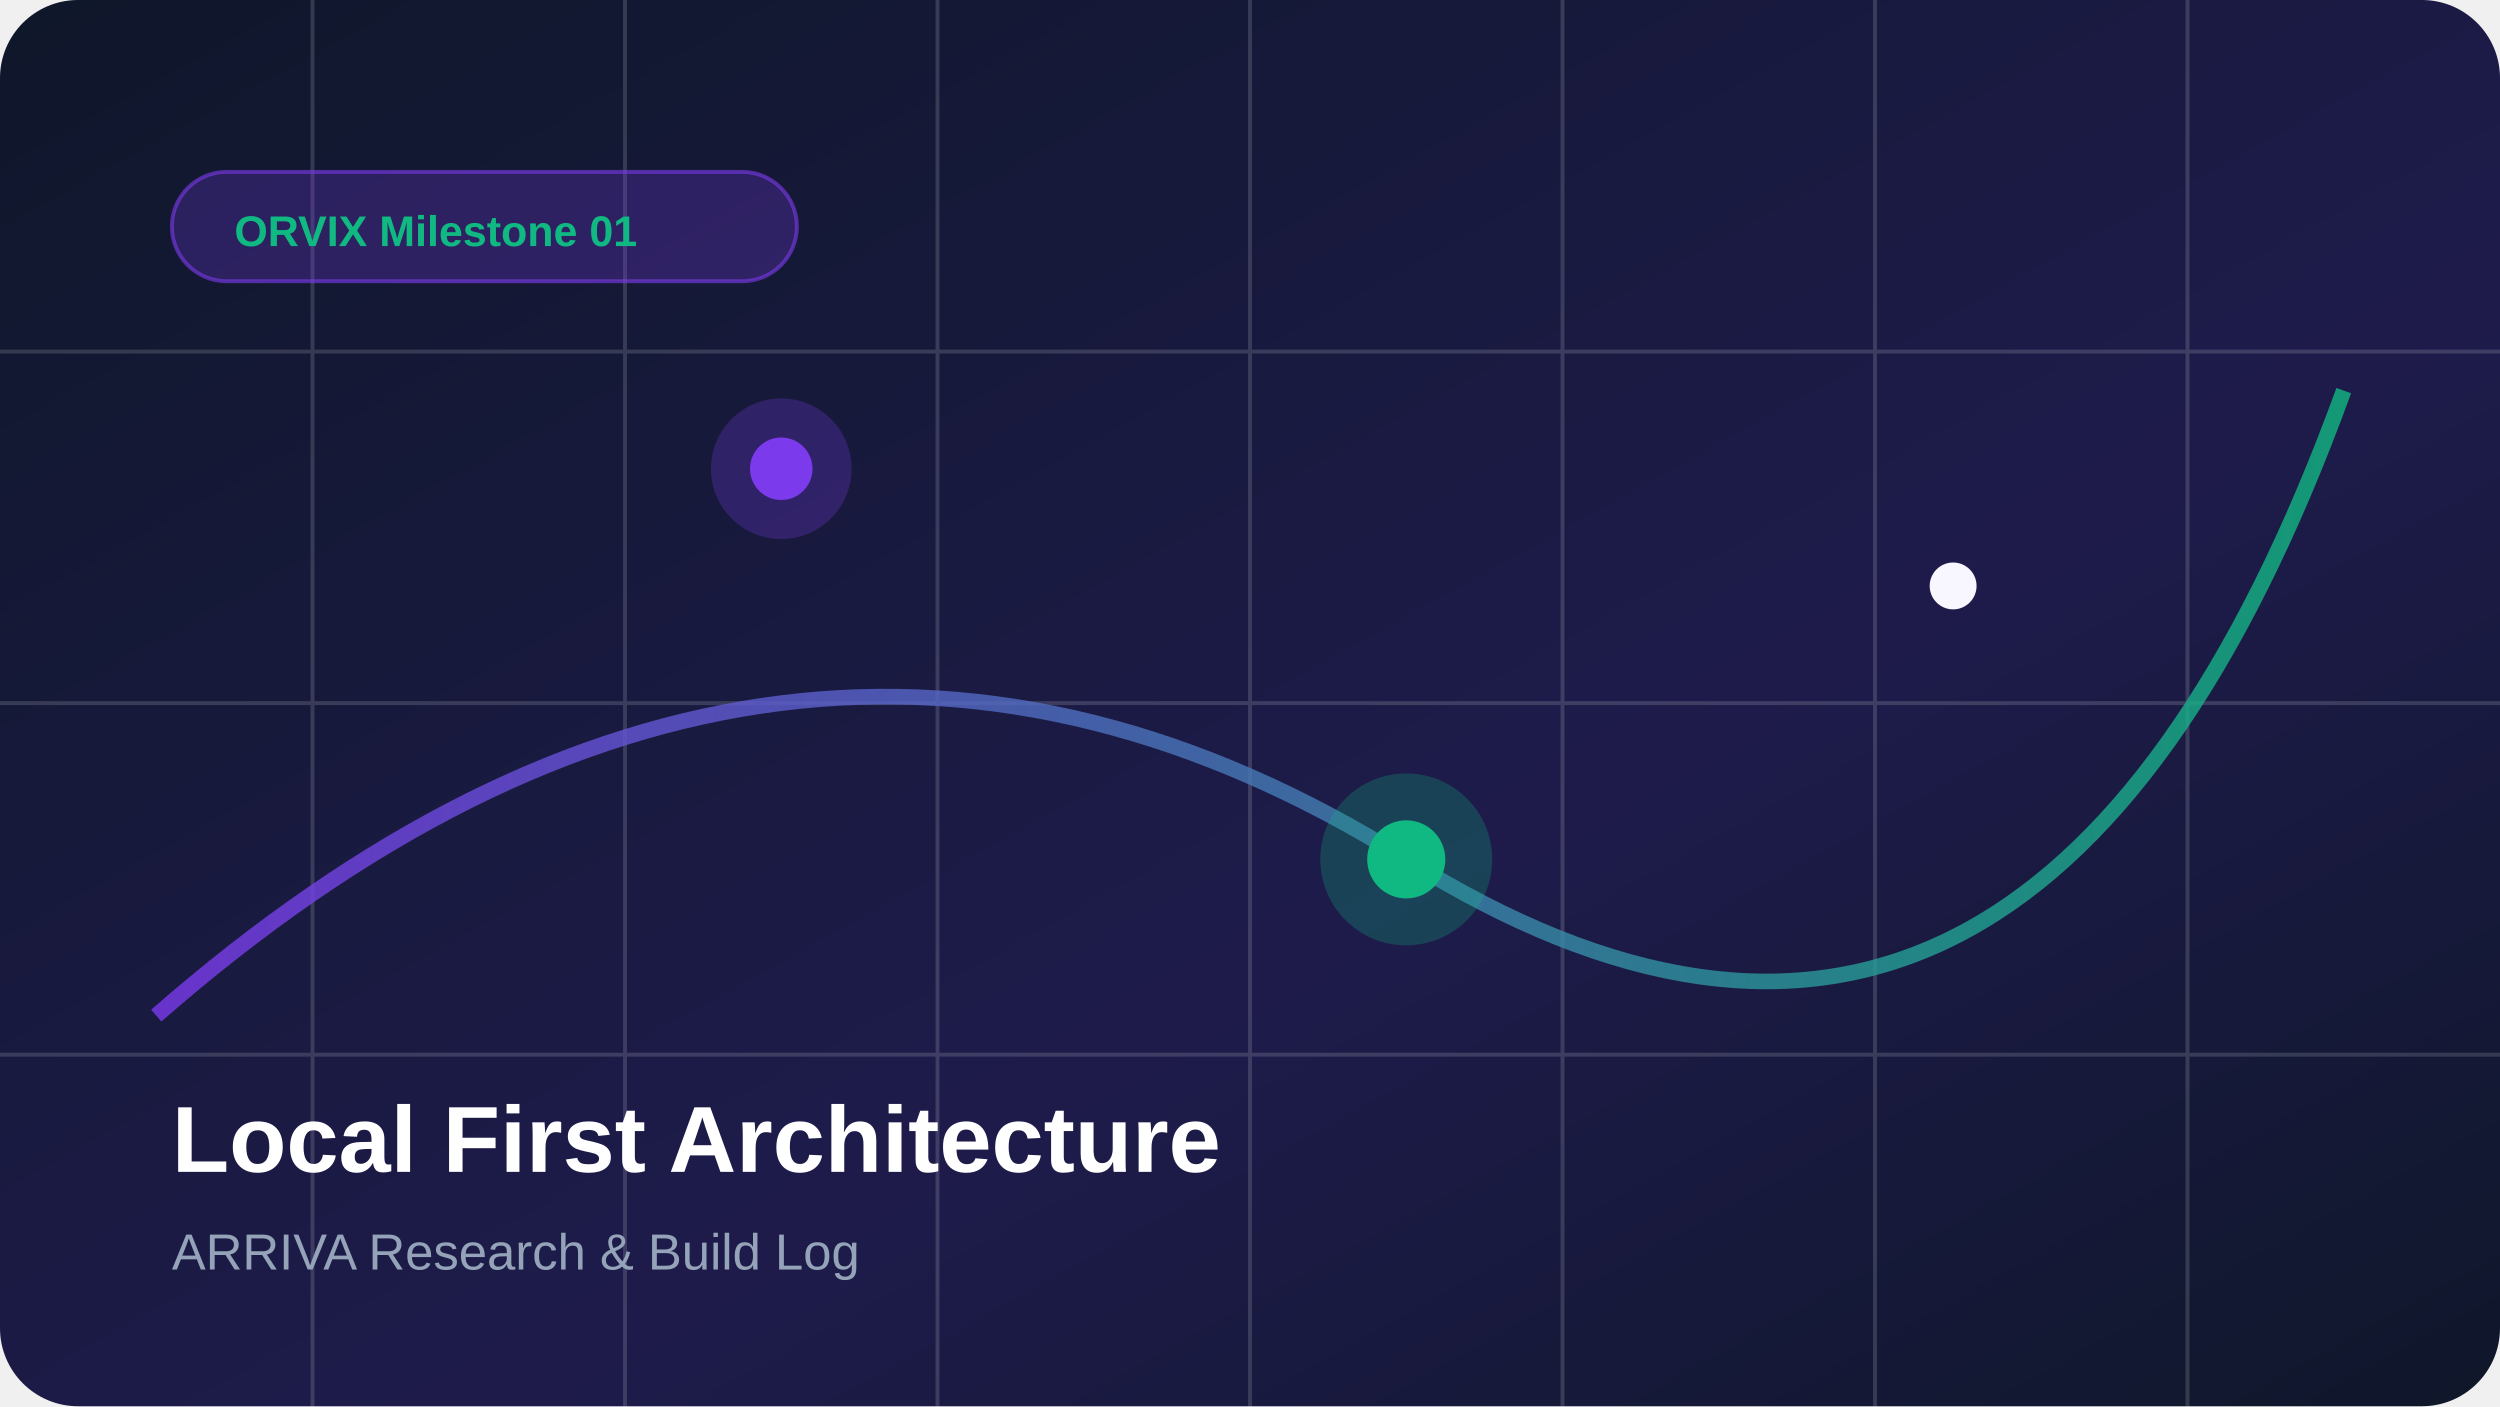
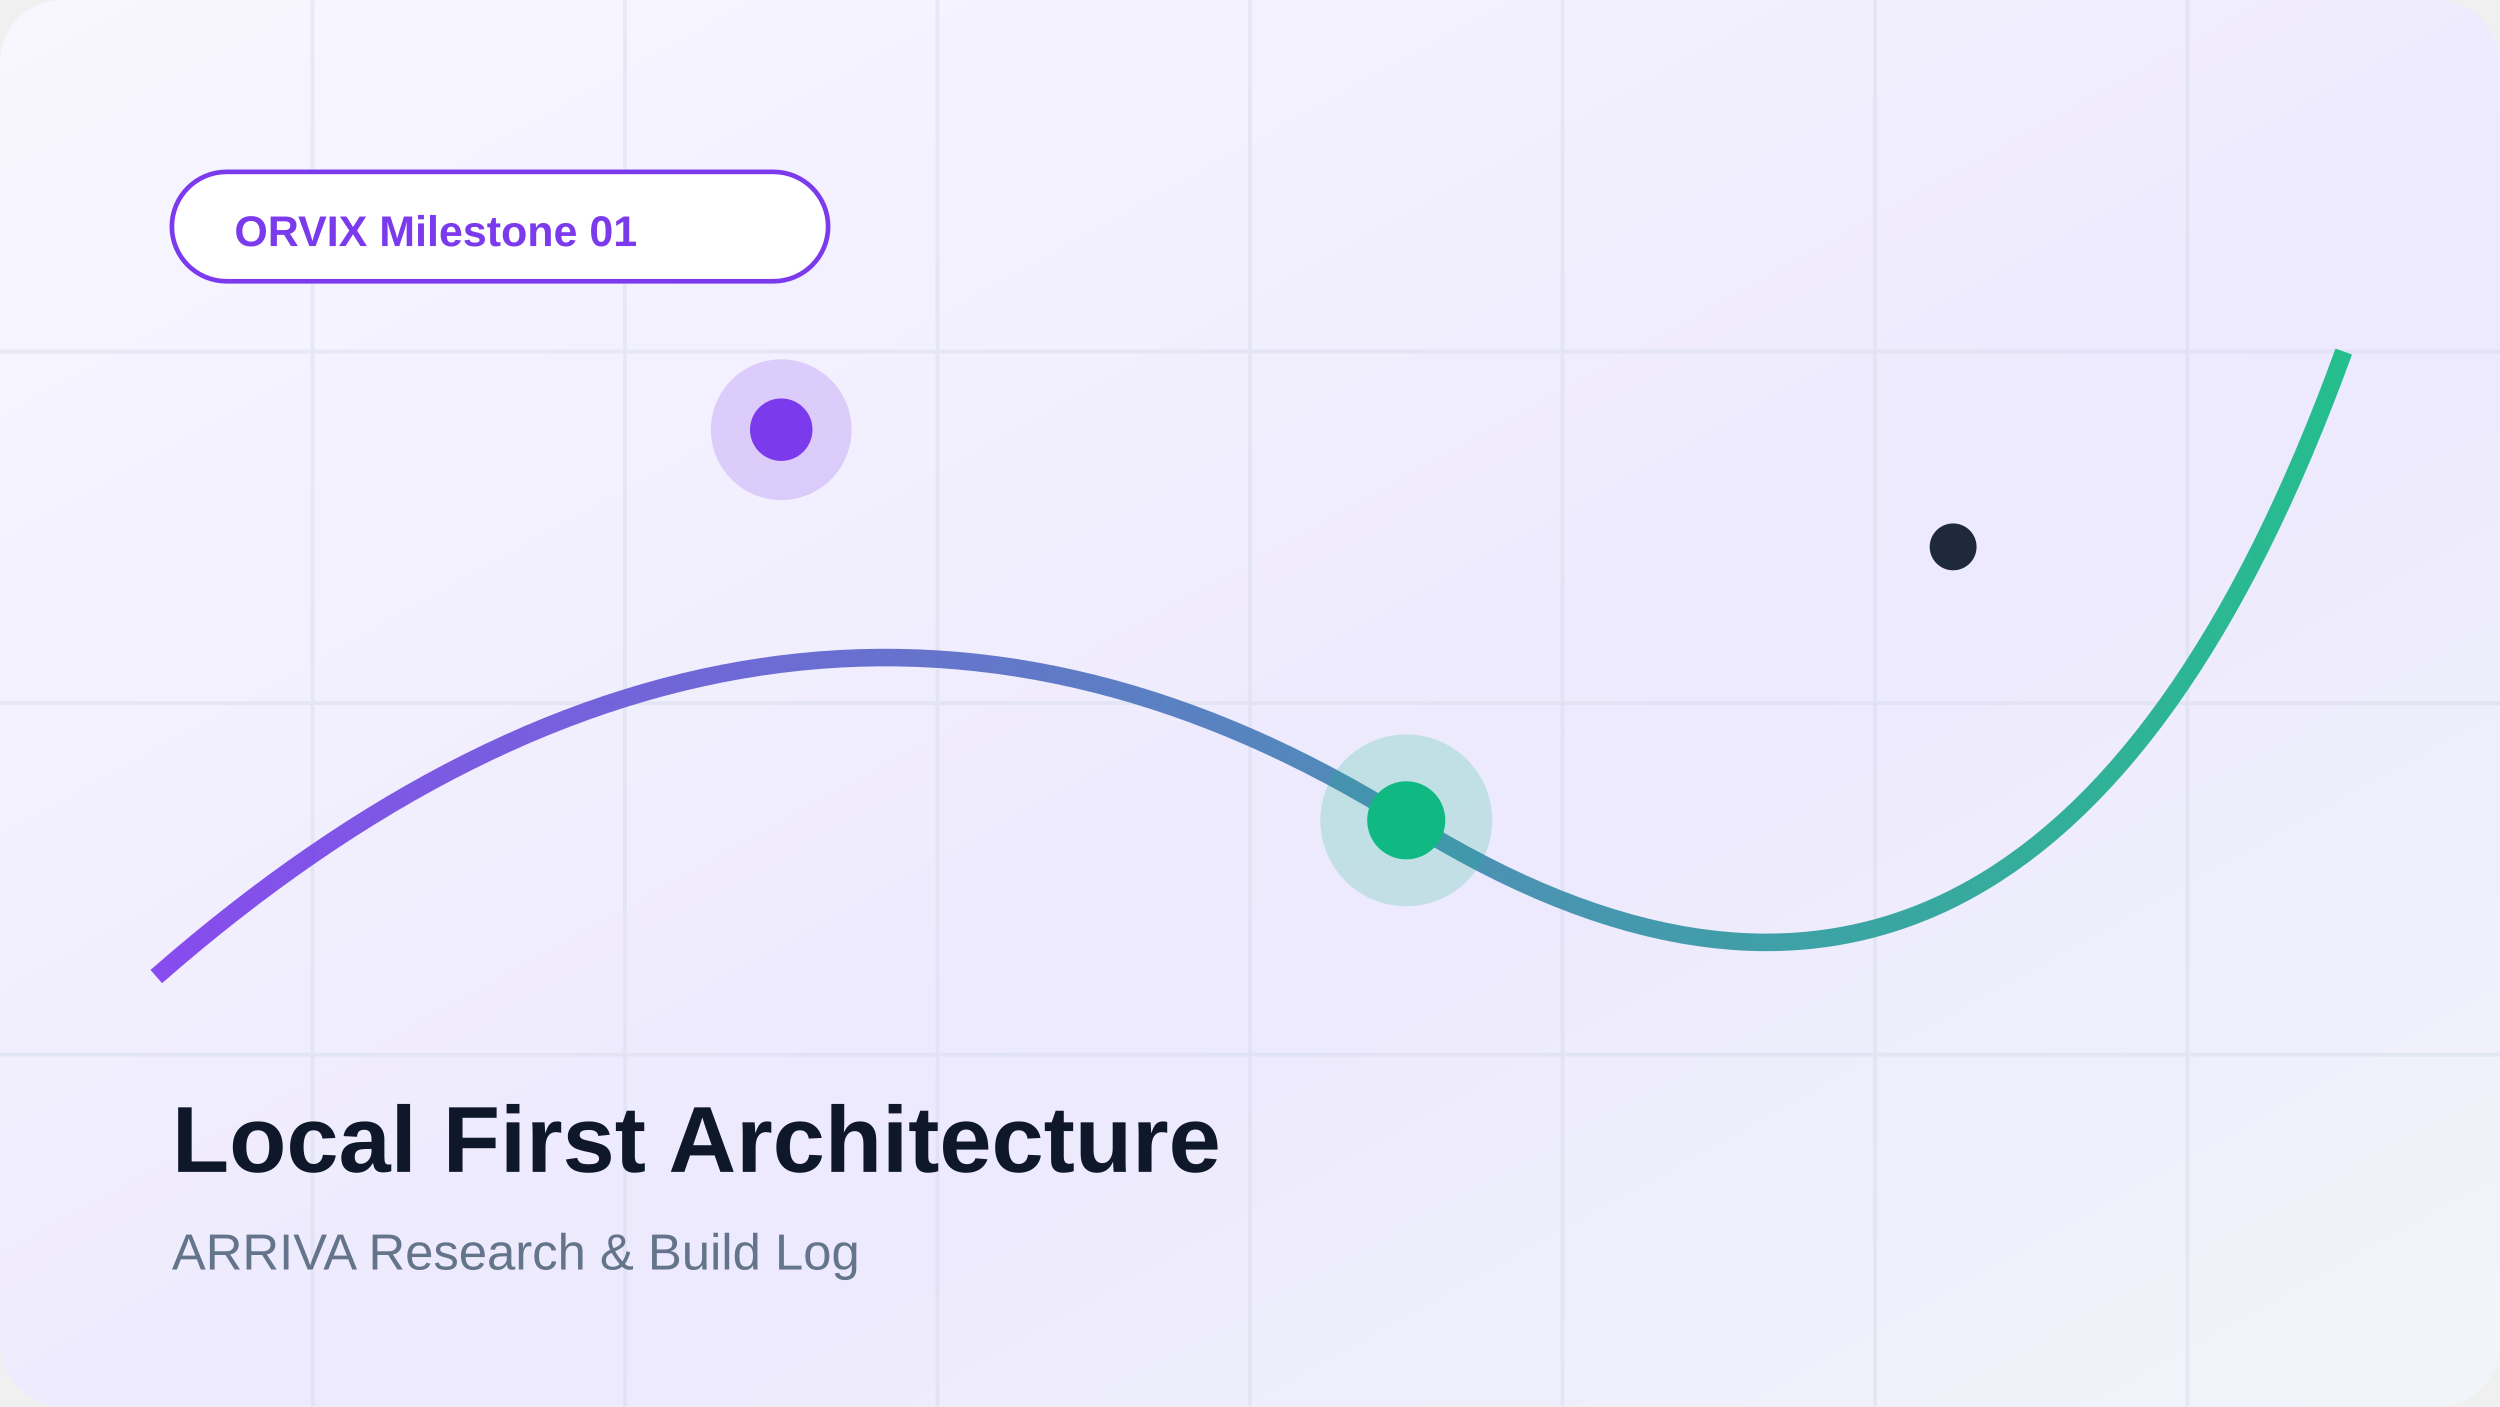
<svg xmlns="http://www.w3.org/2000/svg" viewBox="0 0 640 360">
  <defs>
    <linearGradient id="ug_0" x1="0" y1="0" x2="1" y2="1">
-       <stop offset="0%" stop-color="#0F172A" />
-       <stop offset="60%" stop-color="#1E1B4B" />
-       <stop offset="100%" stop-color="#0F172A" />
+       <stop offset="0%" stop-color="#F8F7FF" />
+       <stop offset="60%" stop-color="#EDE9FE" />
+       <stop offset="100%" stop-color="#F1F5F9" />
    </linearGradient>
    <linearGradient id="ug_line_0" x1="0" y1="0" x2="1" y2="0">
      <stop offset="0%" stop-color="#7C3AED" />
      <stop offset="100%" stop-color="#10B981" />
    </linearGradient>
  </defs>
-   <rect width="640" height="360" rx="20" fill="url(#ug_0)" />
-   <g opacity="0.15" stroke="#FFFFFF" stroke-width="1">
+   <rect width="640" height="360" rx="16" fill="url(#ug_0)" />
+   <g opacity="0.35" stroke="#CBD5E1" stroke-width="1">
    <line x1="80" y1="0" x2="80" y2="360" />
    <line x1="160" y1="0" x2="160" y2="360" />
    <line x1="240" y1="0" x2="240" y2="360" />
    <line x1="320" y1="0" x2="320" y2="360" />
    <line x1="400" y1="0" x2="400" y2="360" />
    <line x1="480" y1="0" x2="480" y2="360" />
    <line x1="560" y1="0" x2="560" y2="360" />
    <line x1="0" y1="90" x2="640" y2="90" />
    <line x1="0" y1="180" x2="640" y2="180" />
    <line x1="0" y1="270" x2="640" y2="270" />
  </g>
-   <path d="M 40 260 Q 200 120 360 220 T 600 100" fill="none" stroke="url(#ug_line_0)" stroke-width="4" opacity="0.8" />
-   <circle cx="200" cy="120" r="8" fill="#7C3AED" />
-   <circle cx="200" cy="120" r="18" fill="#7C3AED" opacity="0.25" />
-   <circle cx="360" cy="220" r="10" fill="#10B981" />
-   <circle cx="360" cy="220" r="22" fill="#10B981" opacity="0.25" />
-   <circle cx="500" cy="150" r="6" fill="#F8F7FF" />
-   <rect x="44" y="44" width="160" height="28" rx="14" fill="#7C3AED" opacity="0.25" />
-   <rect x="44" y="44" width="160" height="28" rx="14" fill="none" stroke="#7C3AED" stroke-width="1" opacity="0.6" />
-   <text x="60" y="63" font-family="Poppins,Arial,sans-serif" font-size="11" font-weight="600" fill="#10B981">ORVIX Milestone 01</text>
-   <text x="44" y="300" font-family="Poppins,Arial,sans-serif" font-size="24" font-weight="700" fill="#FFFFFF">Local First Architecture</text>
-   <text x="44" y="325" font-family="Poppins,Arial,sans-serif" font-size="13" fill="#94A3B8">ARRIVA Research &amp; Build Log</text>
+   <path d="M 40 250 Q 200 110 360 210 T 600 90" fill="none" stroke="url(#ug_line_0)" stroke-width="4.5" opacity="0.9" />
+   <circle cx="200" cy="110" r="8" fill="#7C3AED" />
+   <circle cx="200" cy="110" r="18" fill="#7C3AED" opacity="0.2" />
+   <circle cx="360" cy="210" r="10" fill="#10B981" />
+   <circle cx="360" cy="210" r="22" fill="#10B981" opacity="0.2" />
+   <circle cx="500" cy="140" r="6" fill="#1E293B" />
+   <rect x="44" y="44" width="168" height="28" rx="14" fill="#FFFFFF" stroke="#7C3AED" stroke-width="1.2" />
+   <text x="60" y="63" font-family="Poppins,Arial,sans-serif" font-size="11" font-weight="600" fill="#7C3AED">ORVIX Milestone 01</text>
+   <text x="44" y="300" font-family="Poppins,Arial,sans-serif" font-size="24" font-weight="700" fill="#0F172A">Local First Architecture</text>
+   <text x="44" y="325" font-family="Poppins,Arial,sans-serif" font-size="13" font-weight="500" fill="#64748B">ARRIVA Research &amp; Build Log</text>
</svg>
